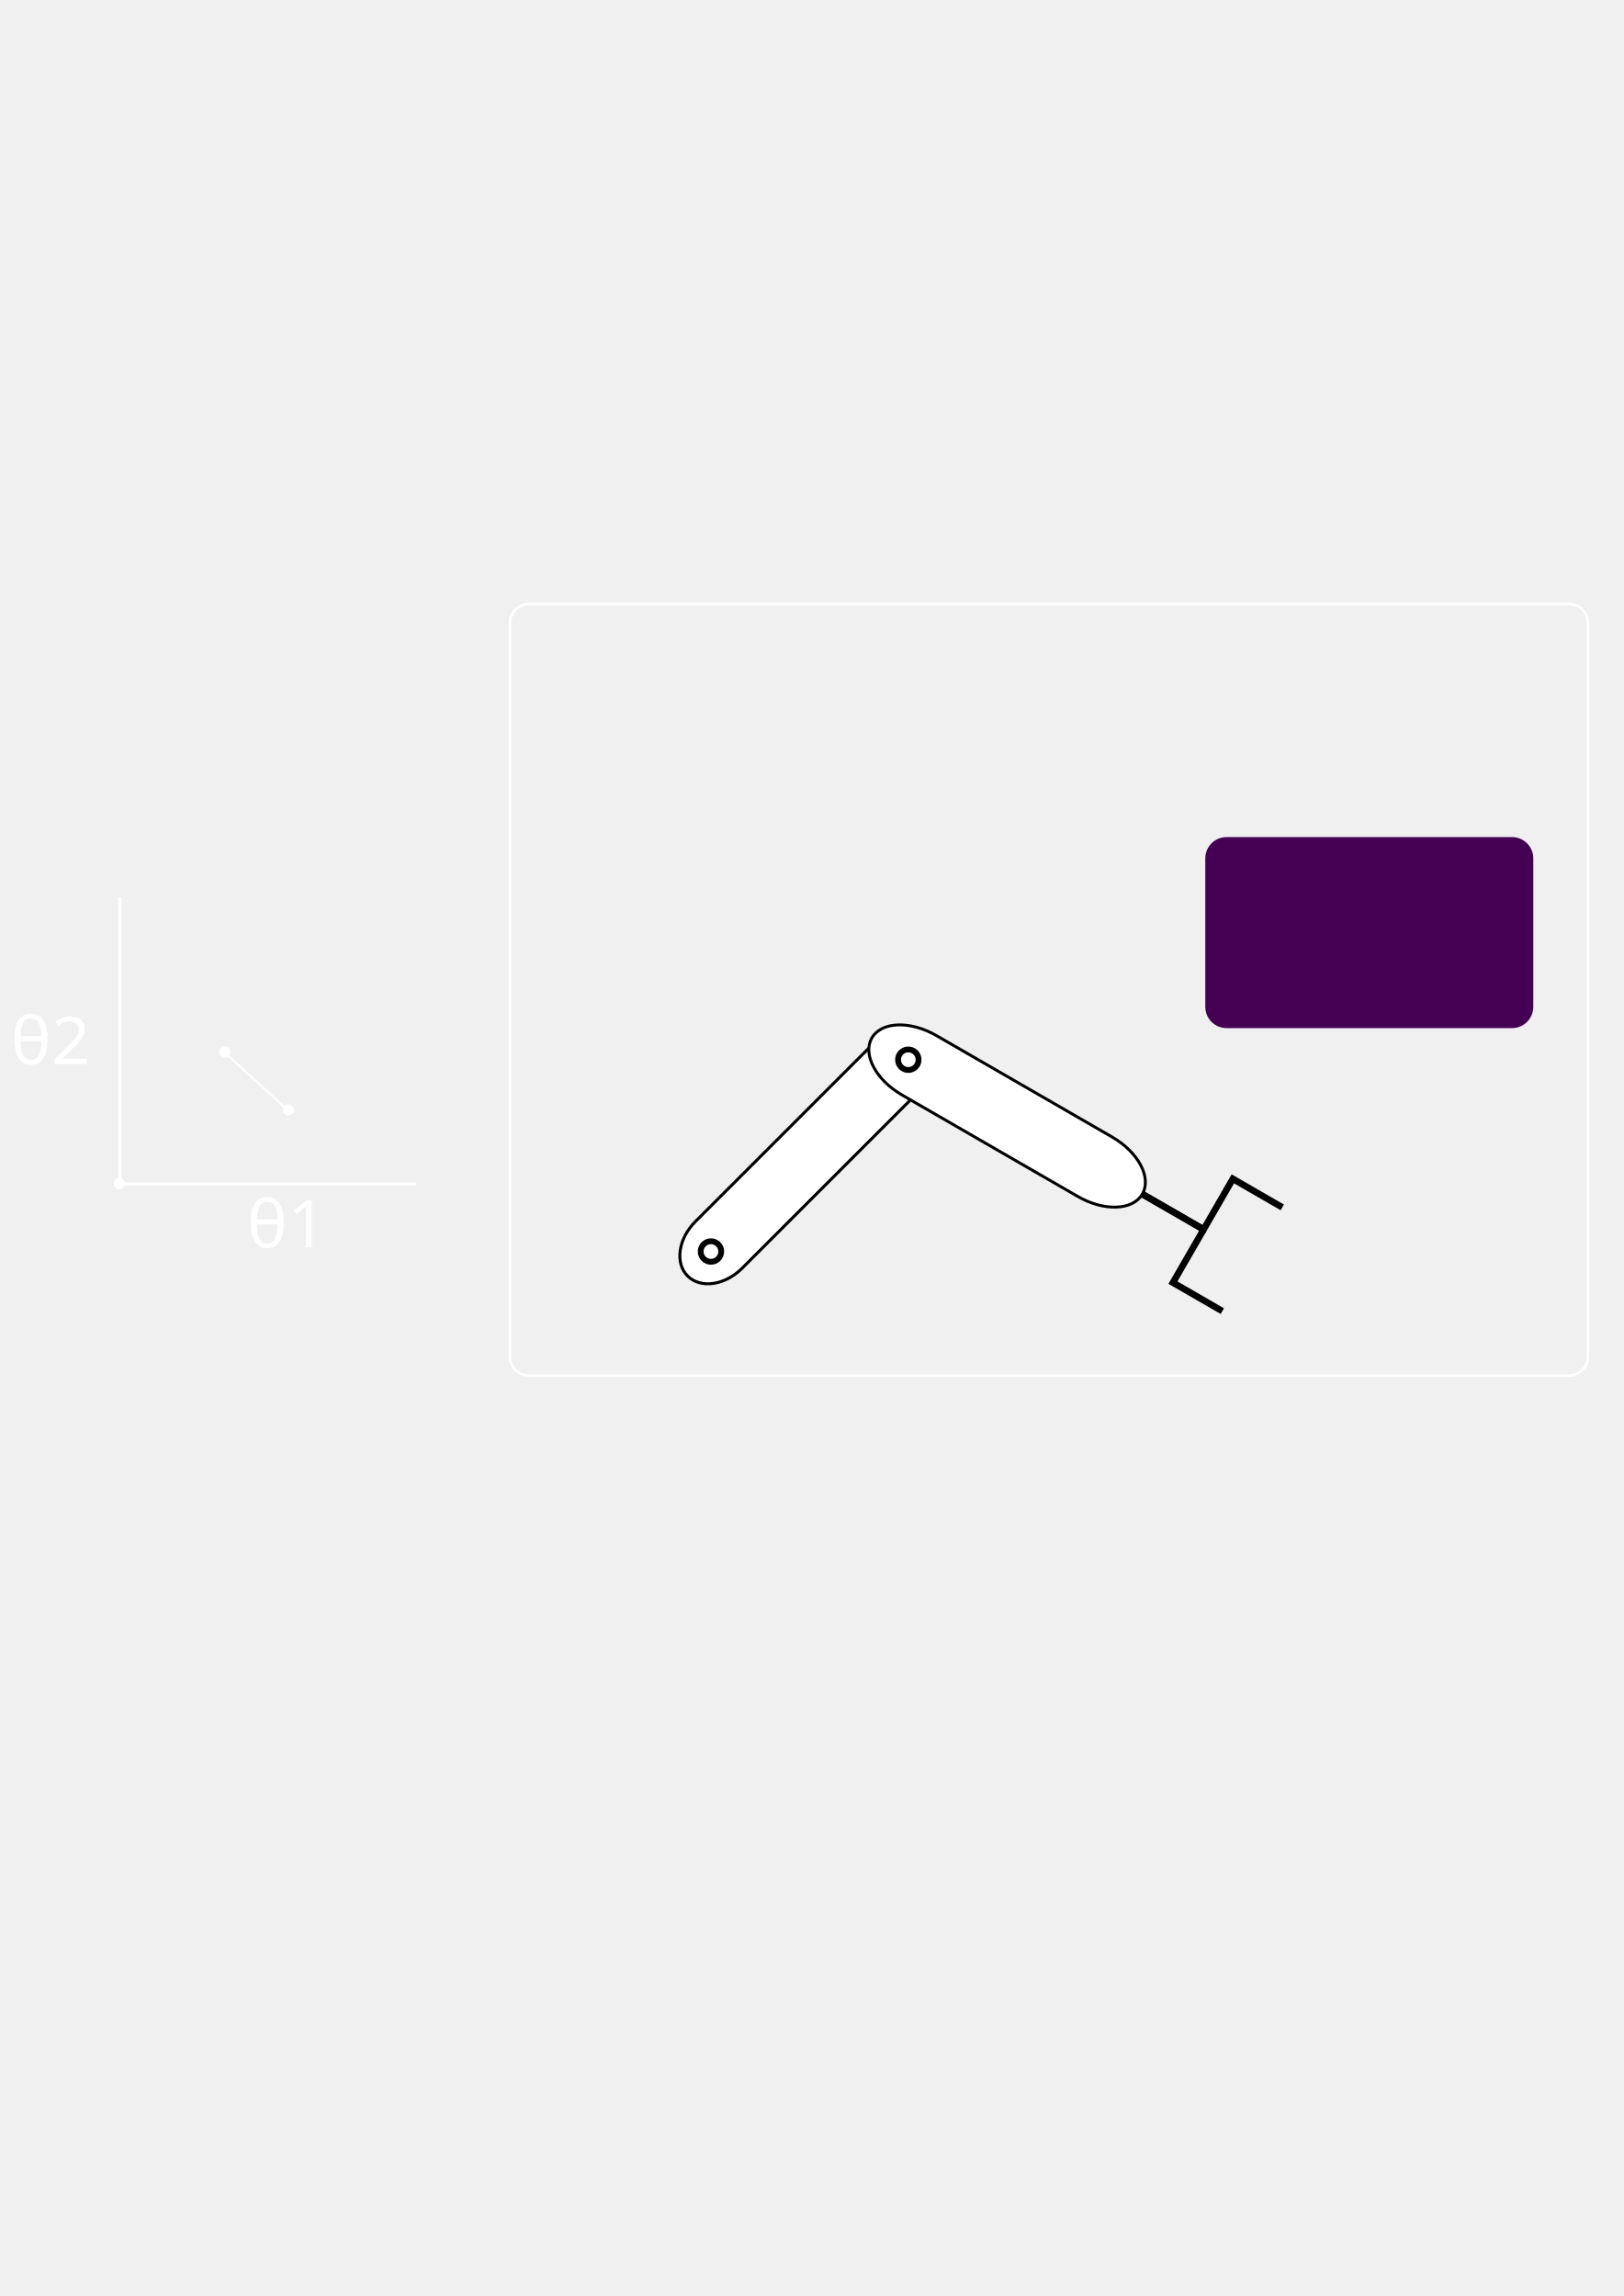
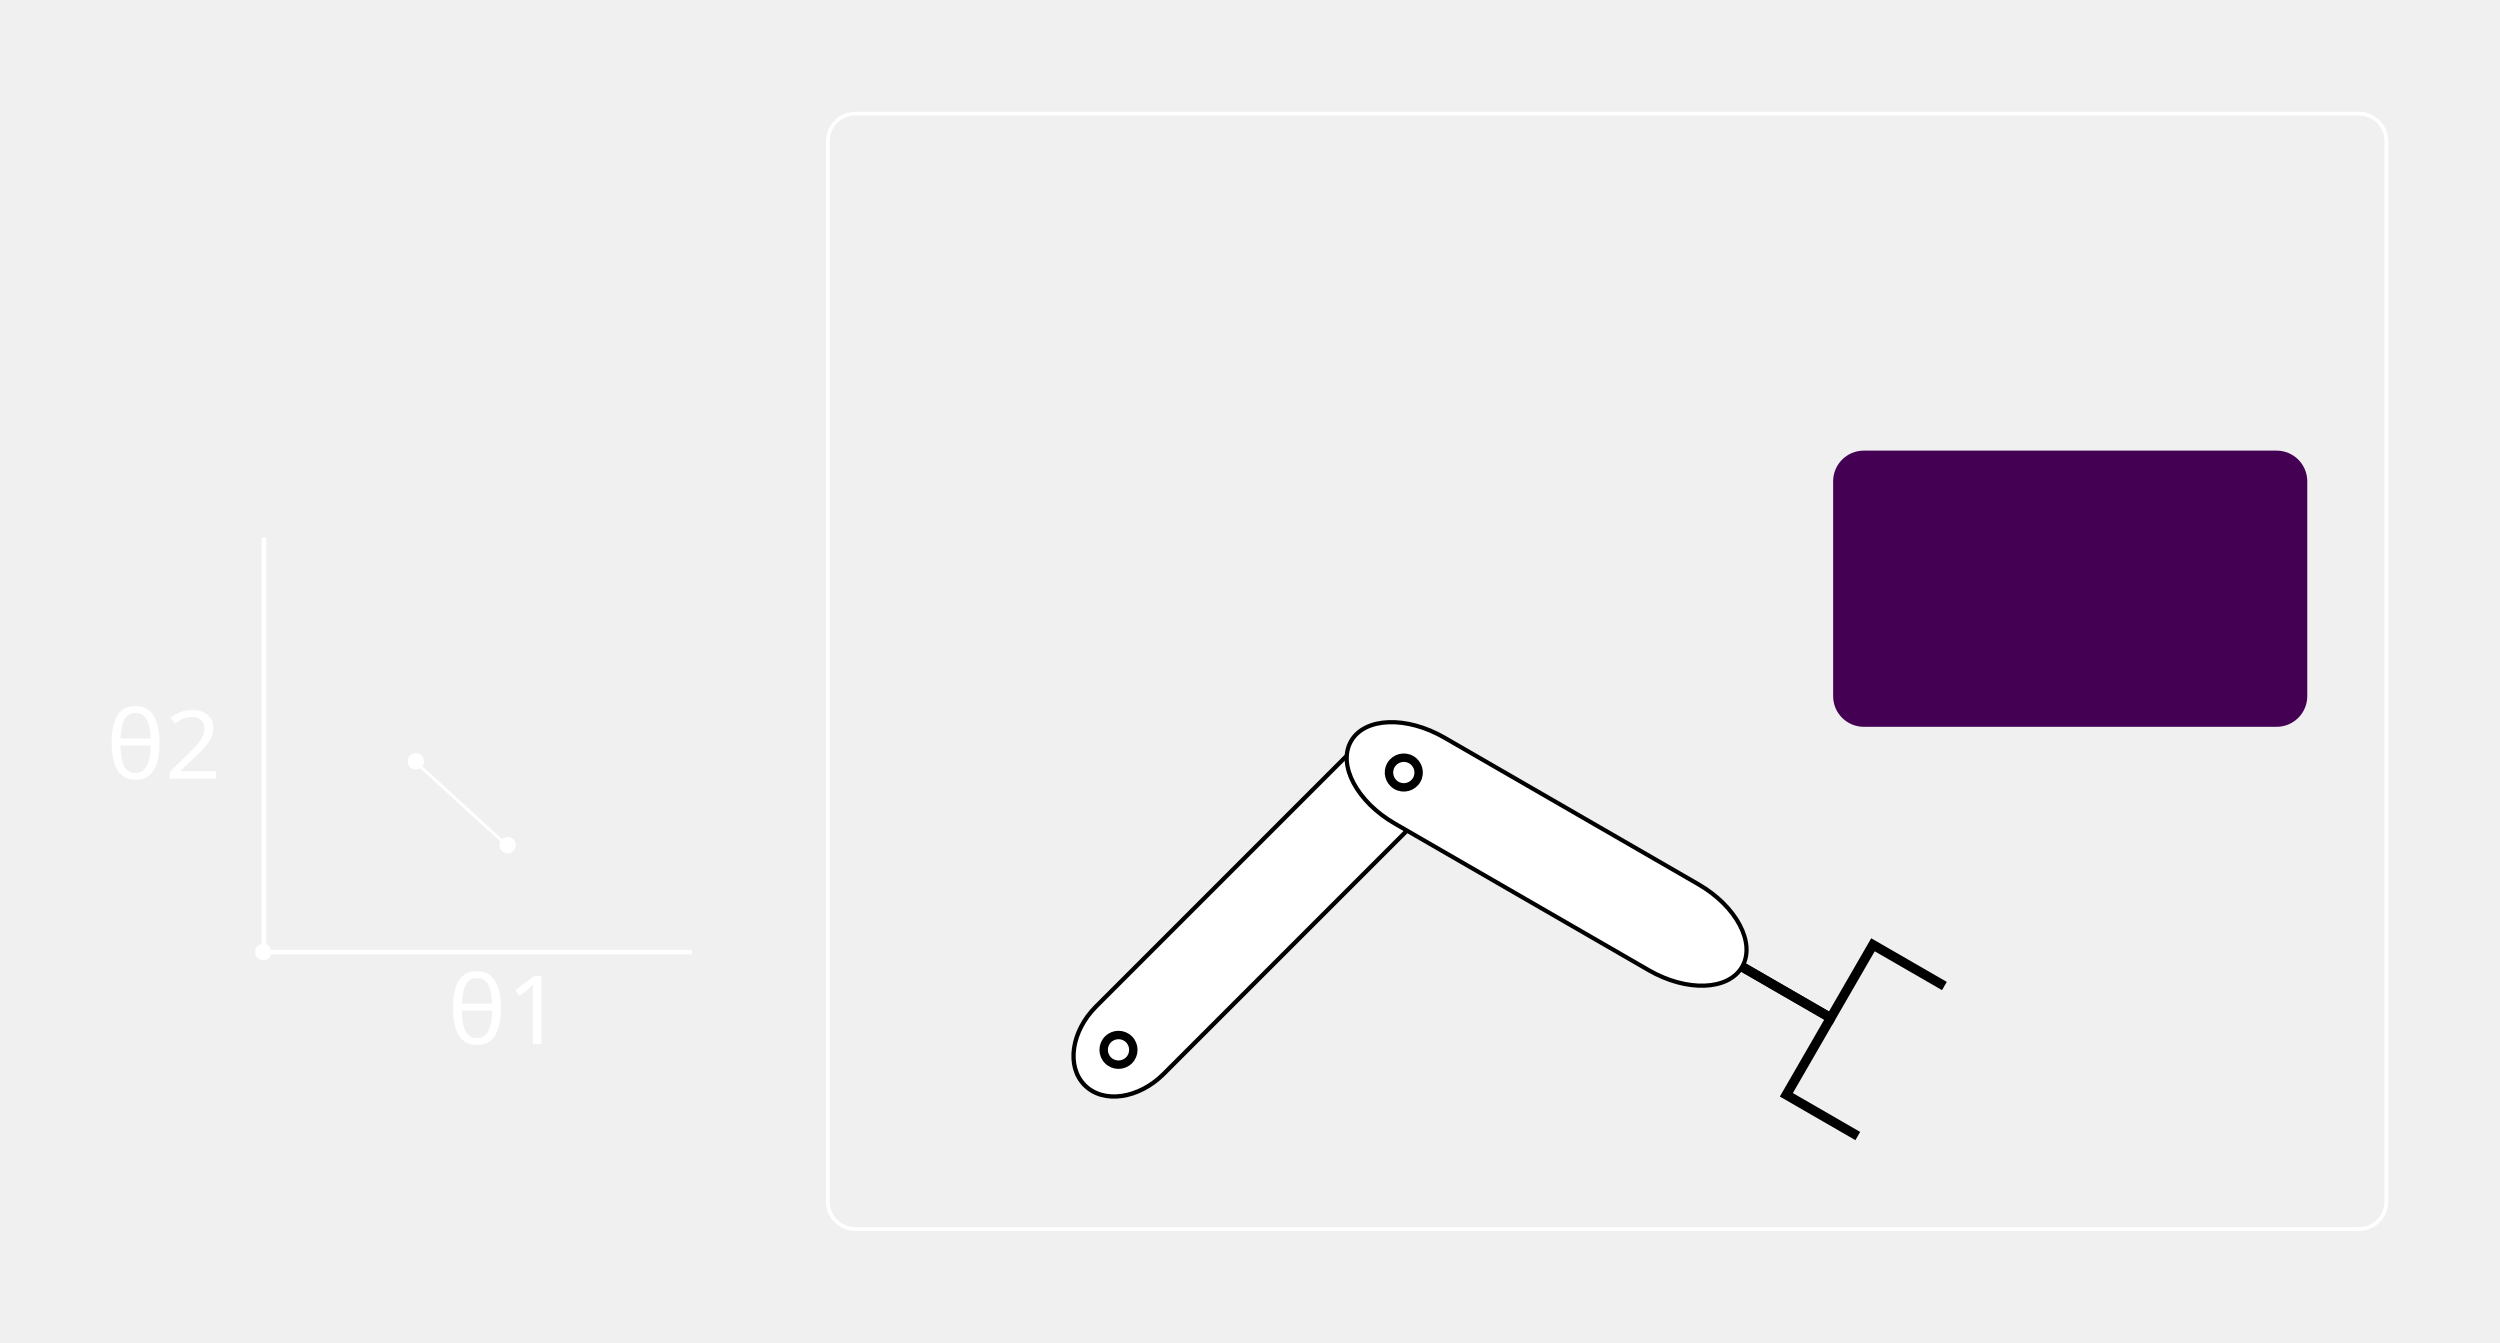
- <svg xmlns="http://www.w3.org/2000/svg" width="210mm" height="297mm" viewBox="0 0 210 297" version="1.1" id="svg8">
+ <svg xmlns="http://www.w3.org/2000/svg" width="223.664mm" height="120.125mm" viewBox="0 0 223.664 120.125" version="1.1" id="svg8">
  <defs id="defs2" />
-   <g id="layer1">
+   <g id="layer1" transform="translate(8.116278,-67.96536)">
    <path style="fill:none;stroke:#ffffff;stroke-width:0.415px;stroke-linecap:butt;stroke-linejoin:miter;stroke-opacity:1" d="M 53.778,153.152 H 15.498 v -37.086" id="path4563" />
    <circle style="fill:#ffffff;fill-opacity:1;stroke:#ffffff;stroke-width:0.826;stroke-linecap:round;stroke-miterlimit:4;stroke-dasharray:none;stroke-opacity:1" id="path4565" cx="15.435" cy="153.137" r="0.325" />
    <rect style="fill:#440154;fill-opacity:1;stroke:#440154;stroke-width:0.826;stroke-linecap:round;stroke-miterlimit:4;stroke-dasharray:none;stroke-opacity:1" id="rect4567" width="41.593" height="23.883" x="156.299" y="108.694" ry="2.331" />
    <rect style="fill:none;fill-opacity:1;stroke:#ffffff;stroke-width:0.335;stroke-linecap:round;stroke-miterlimit:4;stroke-dasharray:none;stroke-opacity:1" id="rect4569" width="139.432" height="99.79" x="65.949" y="78.133" ry="2.455" />
    <ellipse ry="1.328" rx="1.328" cy="161.31" cx="92.561" id="ellipse4599" style="fill:#ffffff;fill-opacity:1;stroke:#000000;stroke-width:0.753;stroke-linecap:round;stroke-miterlimit:4;stroke-dasharray:none;stroke-opacity:1" />
    <text xml:space="preserve" style="font-style:normal;font-weight:normal;font-size:10.583px;line-height:1.25;font-family:sans-serif;letter-spacing:0px;word-spacing:0px;fill:#000000;fill-opacity:1;stroke:none;stroke-width:0.265" x="10.723" y="109.344" id="text4603">
      <tspan id="tspan4601" x="10.723" y="118.708" style="stroke-width:0.265" />
    </text>
    <g id="g4611">
      <text id="text4607" y="109.182" x="10.236" style="font-style:normal;font-weight:normal;font-size:10.583px;line-height:1.25;font-family:sans-serif;letter-spacing:0px;word-spacing:0px;fill:#000000;fill-opacity:1;stroke:none;stroke-width:0.265" xml:space="preserve">
        <tspan style="stroke-width:0.265" y="118.545" x="10.236" id="tspan4605" />
      </text>
    </g>
-     <text xml:space="preserve" style="font-style:normal;font-weight:normal;font-size:8.653px;line-height:1.25;font-family:sans-serif;letter-spacing:0px;word-spacing:0px;fill:#ffffff;fill-opacity:1;stroke:none;stroke-width:0.216;" x="31.368" y="164.312" id="text4615" transform="scale(1.018303,0.9820258)">
-       <tspan id="tspan4613" x="31.368" y="164.312" style="stroke-width:0.216;fill:#ffffff;fill-opacity:1;">θ1</tspan>
+     <text xml:space="preserve" style="font-style:normal;font-weight:normal;font-size:8.653px;line-height:1.25;font-family:sans-serif;letter-spacing:0px;word-spacing:0px;fill:#ffffff;fill-opacity:1;stroke:none;stroke-width:0.216" x="31.368" y="164.312" id="text4615" transform="scale(1.018303,0.9820258)">
+       <tspan id="tspan4613" x="31.368" y="164.312" style="fill:#ffffff;fill-opacity:1;stroke-width:0.216">θ1</tspan>
    </text>
-     <text transform="scale(1.018303,0.9820258)" id="text4631" y="140.157" x="1.372" style="font-style:normal;font-weight:normal;font-size:8.653px;line-height:1.25;font-family:sans-serif;letter-spacing:0px;word-spacing:0px;fill:#ffffff;fill-opacity:1;stroke:none;stroke-width:0.216;" xml:space="preserve">
-       <tspan style="stroke-width:0.216;fill:#ffffff;fill-opacity:1;" y="140.157" x="1.372" id="tspan4629">θ2</tspan>
+     <text transform="scale(1.018303,0.9820258)" id="text4631" y="140.157" x="1.372" style="font-style:normal;font-weight:normal;font-size:8.653px;line-height:1.25;font-family:sans-serif;letter-spacing:0px;word-spacing:0px;fill:#ffffff;fill-opacity:1;stroke:none;stroke-width:0.216" xml:space="preserve">
+       <tspan style="fill:#ffffff;fill-opacity:1;stroke-width:0.216" y="140.157" x="1.372" id="tspan4629">θ2</tspan>
    </text>
    <circle r="0.325" cy="136.078" cx="29.083" id="circle4685" style="fill:#ffffff;fill-opacity:1;stroke:#ffffff;stroke-width:0.826;stroke-linecap:round;stroke-miterlimit:4;stroke-dasharray:none;stroke-opacity:1" />
    <g id="g4723" transform="rotate(-15,94.23884,163.5398)">
      <rect style="fill:#ffffff;fill-opacity:1;stroke:#000000;stroke-width:0.386;stroke-linecap:round;stroke-miterlimit:4;stroke-dasharray:none;stroke-opacity:1" id="rect4687" width="8.544" height="43.57" x="181.801" y="-38.587" ry="5.7" transform="rotate(60)" />
      <ellipse transform="rotate(-30)" ry="1.328" rx="1.328" cy="185.965" cx="-0.608" id="ellipse4701" style="fill:#ffffff;fill-opacity:1;stroke:#000000;stroke-width:0.753;stroke-linecap:round;stroke-miterlimit:4;stroke-dasharray:none;stroke-opacity:1" />
    </g>
    <g id="g4699" transform="rotate(30,168.5095,127.473)">
      <path style="fill:#ffffff;fill-opacity:1;stroke:#000000;stroke-width:0.376;stroke-linecap:round;stroke-miterlimit:4;stroke-dasharray:none;stroke-opacity:1" d="m 164.021,161.229 c 0,2.459 -3.158,4.439 -7.081,4.439 h -26.234 c -3.923,0 -7.081,-1.98 -7.081,-4.439 0,-2.459 3.158,-4.439 7.081,-4.439 h 26.234 c 3.923,0 7.081,1.98 7.081,4.439 z" id="path4689" />
      <path style="fill:none;fill-opacity:1;stroke:#000000;stroke-width:0.853;stroke-linecap:butt;stroke-linejoin:miter;stroke-miterlimit:4;stroke-dasharray:none;stroke-opacity:1" d="m 164.021,161.229 h 9.151 v -7.56 h 7.38" id="path4691" />
      <path style="fill:none;fill-opacity:1;stroke:#000000;stroke-width:0.853;stroke-linecap:butt;stroke-linejoin:miter;stroke-miterlimit:4;stroke-dasharray:none;stroke-opacity:1" d="m 173.172,161.229 h -9.151 z" id="path4693" />
      <path style="fill:none;fill-opacity:1;stroke:#000000;stroke-width:0.853;stroke-linecap:butt;stroke-linejoin:miter;stroke-miterlimit:4;stroke-dasharray:none;stroke-opacity:1" d="m 173.172,161.229 v 7.938 h 7.38" id="path4695" />
      <ellipse style="fill:#ffffff;fill-opacity:1;stroke:#000000;stroke-width:0.753;stroke-linecap:round;stroke-miterlimit:4;stroke-dasharray:none;stroke-opacity:1" id="ellipse4697" cx="129.117" cy="161.31" rx="1.328" ry="1.328" />
    </g>
    <circle r="0.325" cy="143.574" cx="37.294" id="circle4685-3" style="fill:#ffffff;fill-opacity:1;stroke:#ffffff;stroke-width:0.826;stroke-linecap:round;stroke-miterlimit:4;stroke-dasharray:none;stroke-opacity:1" />
    <path style="fill:none;stroke:#ffffff;stroke-width:0.265px;stroke-linecap:butt;stroke-linejoin:miter;stroke-opacity:1" d="m 28.959,136.05 8.261,7.553" id="path4821" />
  </g>
</svg>
